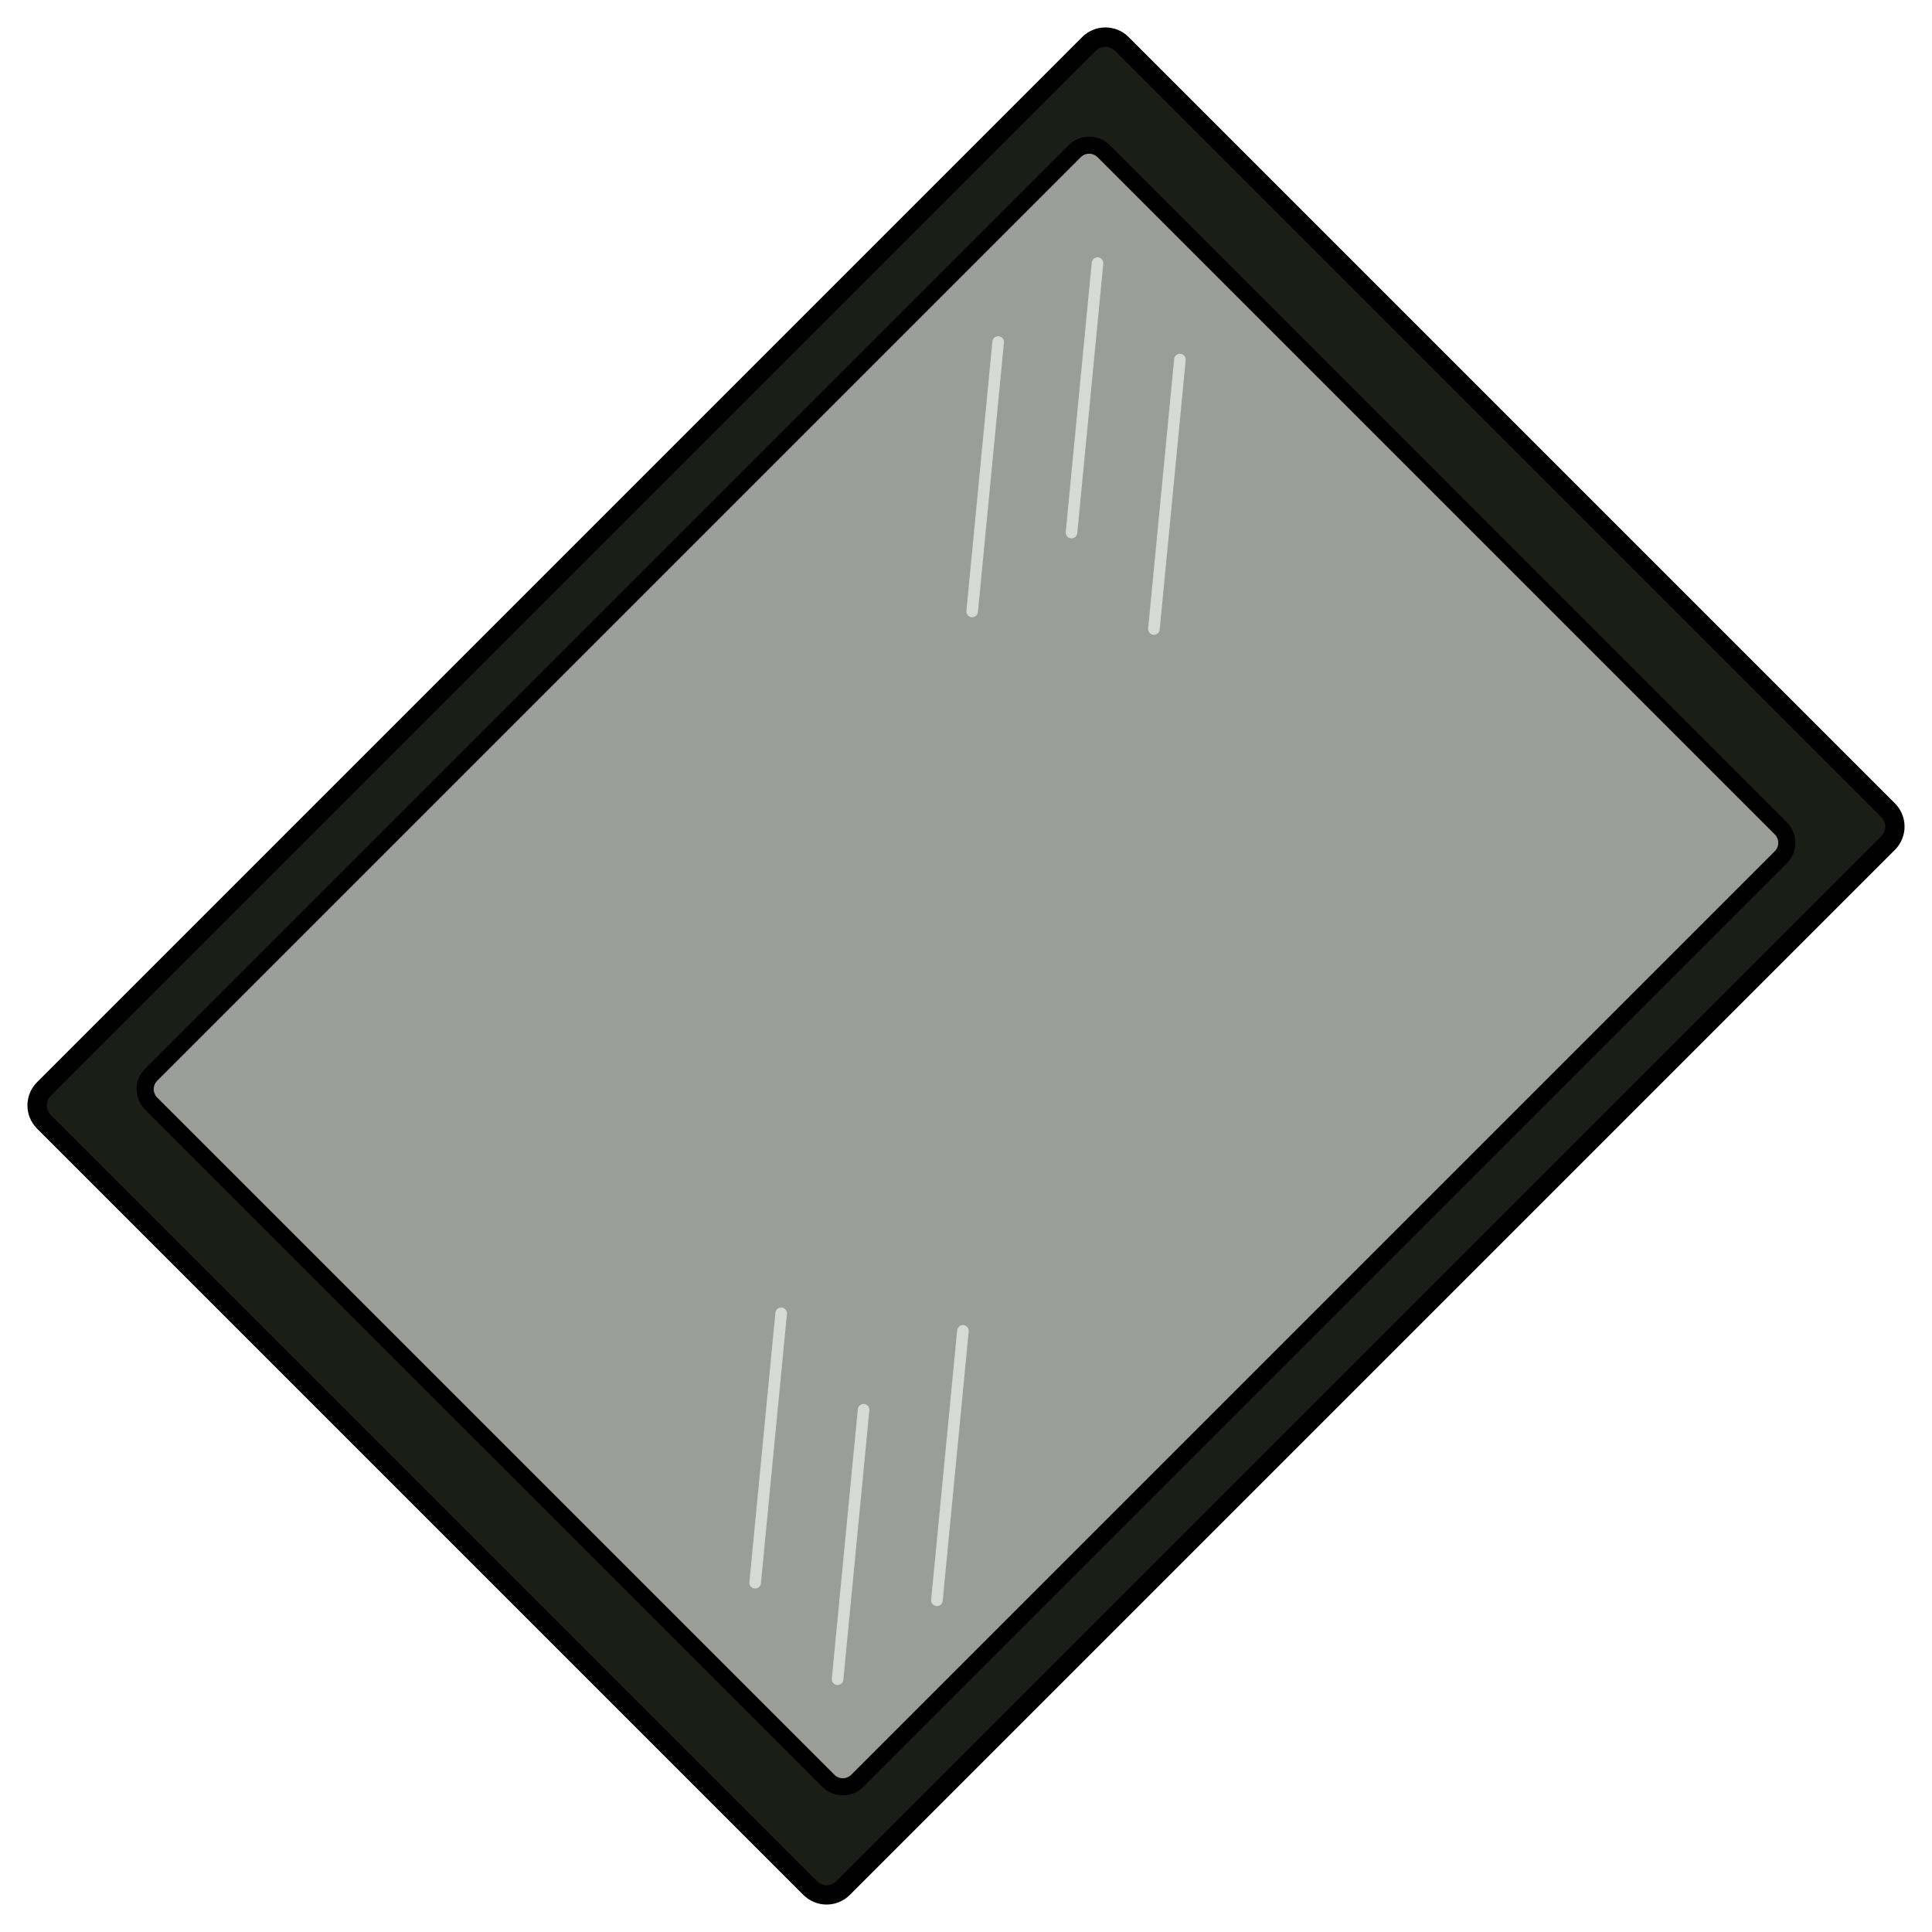
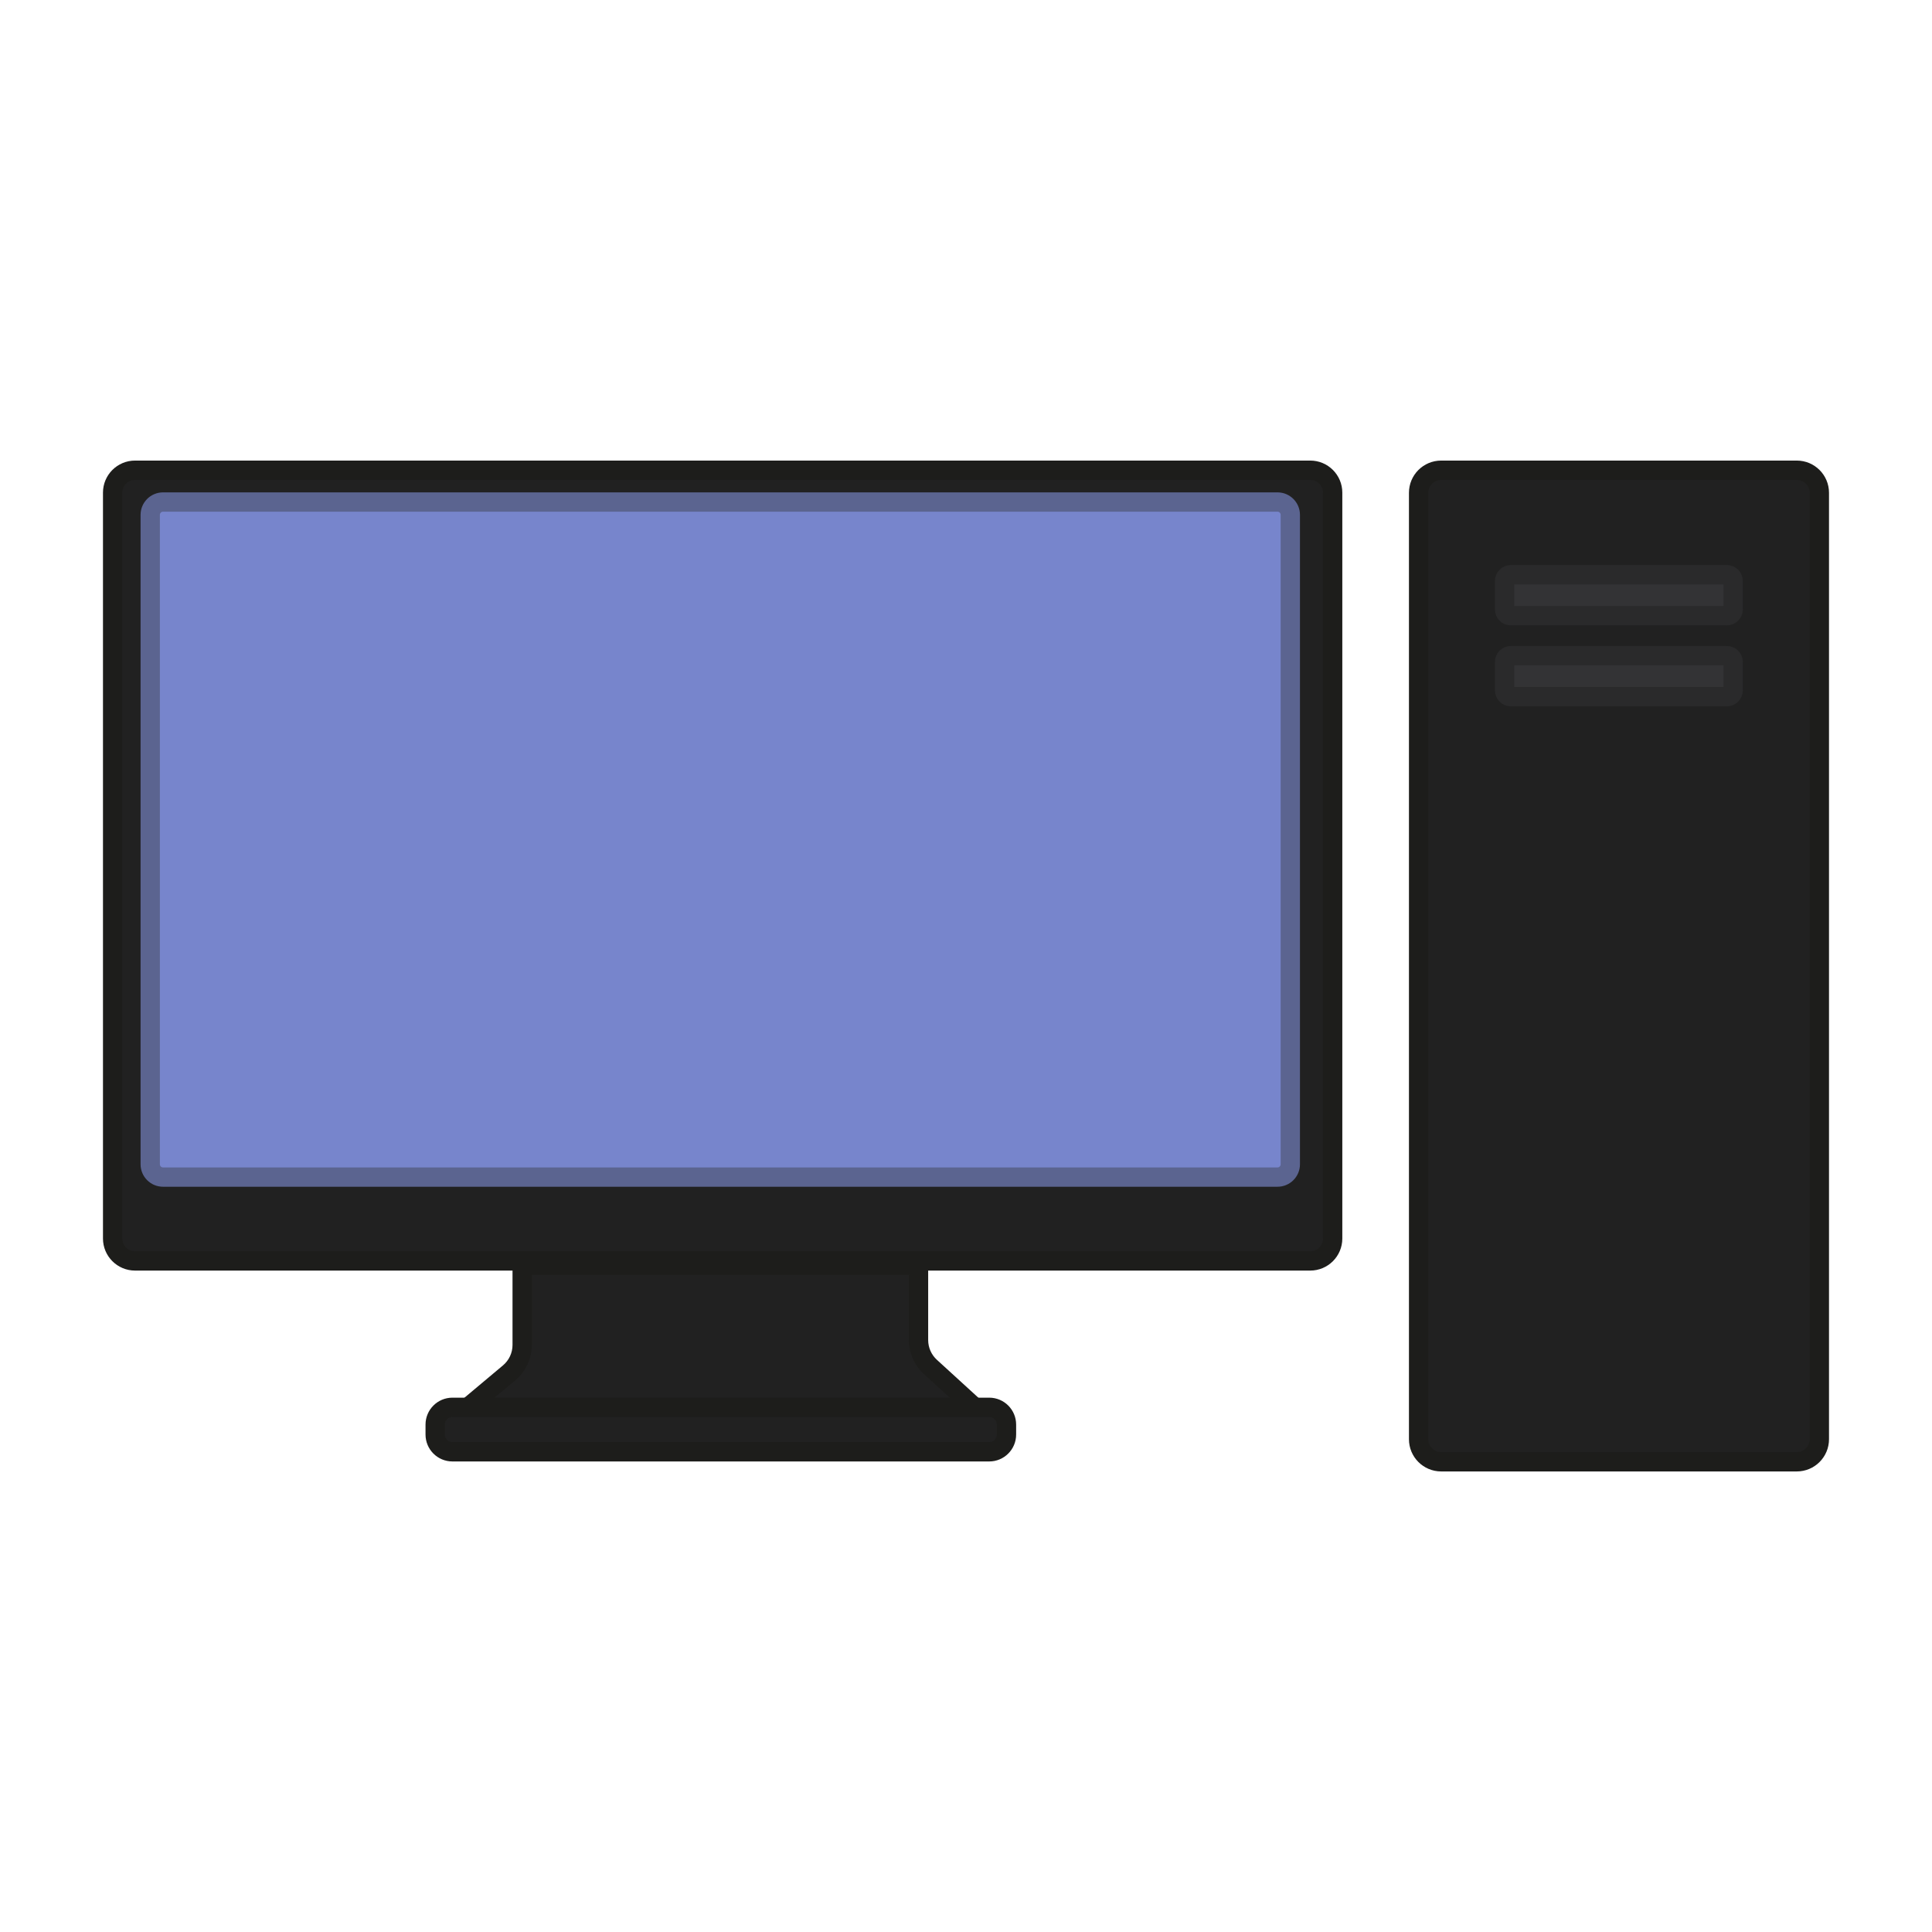
- <svg xmlns="http://www.w3.org/2000/svg" viewBox="0 0 1000 1000">
-   <g id="touchpen">
-     <rect x="207.53" y="105.49" width="584.94" height="789.02" rx="12" transform="translate(500 -207.11) rotate(45)" fill="#1a1e16" stroke="#000" stroke-miterlimit="10" stroke-width="10" />
-     <rect x="241.56" y="151.4" width="516.87" height="697.2" rx="10.6" transform="translate(500 -207.11) rotate(45)" fill="#9b9d99" stroke="#000" stroke-miterlimit="10" stroke-width="8.84" />
-     <line x1="433.53" y1="869.15" x2="446.99" y2="729.69" fill="none" stroke="#d7d9d5" stroke-linecap="round" stroke-miterlimit="10" stroke-width="6" />
-     <line x1="484.95" y1="828.31" x2="498.41" y2="688.85" fill="none" stroke="#d7d9d5" stroke-linecap="round" stroke-miterlimit="10" stroke-width="6" />
-     <line x1="390.87" y1="819.23" x2="404.33" y2="679.77" fill="none" stroke="#d7d9d5" stroke-linecap="round" stroke-miterlimit="10" stroke-width="6" />
-     <line x1="568.07" y1="136.19" x2="554.61" y2="275.65" fill="none" stroke="#d7d9d5" stroke-linecap="round" stroke-miterlimit="10" stroke-width="6" />
-     <line x1="516.65" y1="177.03" x2="503.19" y2="316.49" fill="none" stroke="#d7d9d5" stroke-linecap="round" stroke-miterlimit="10" stroke-width="6" />
-     <line x1="610.73" y1="186.11" x2="597.27" y2="325.57" fill="none" stroke="#d7d9d5" stroke-linecap="round" stroke-miterlimit="10" stroke-width="6" />
-   </g>
+ <svg xmlns="http://www.w3.org/2000/svg" id="Ebene_1" data-name="Ebene 1" viewBox="0 0 1000 1000">
+   <defs>
+     <style>
+       .cls-1 {
+         fill: #212121;
+         stroke: #1d1d1b;
+       }
+ 
+       .cls-1, .cls-2, .cls-3 {
+         stroke-miterlimit: 10;
+         stroke-width: 10px;
+       }
+ 
+       .cls-2 {
+         fill: #7785cc;
+         stroke: #5b6490;
+       }
+ 
+       .cls-3 {
+         fill: #333335;
+         stroke: #2a2a2b;
+       }
+     </style>
+   </defs>
+   <rect class="cls-1" x="58.3" y="243.39" width="631.48" height="409.26" rx="11.6" />
+   <rect class="cls-2" x="77.76" y="259.85" width="590.1" height="349.41" rx="6.63" />
+   <path class="cls-1" d="M270.28,654.88v41.24a18.84,18.84,0,0,1-6.73,14.44l-21,17.61a.15.15,0,0,0,.1.26H504.07a.15.15,0,0,0,.1-.25l-22.61-20.66a18.86,18.86,0,0,1-6.14-13.92V654.88Z" />
+   <rect class="cls-1" x="225.25" y="728.43" width="295.7" height="23.02" rx="8.93" />
+   <rect class="cls-1" x="734.27" y="243.39" width="207.42" height="513.23" rx="11.68" />
+   <rect class="cls-3" x="778.77" y="297.48" width="118.31" height="21.2" rx="3.23" />
+   <rect class="cls-3" x="778.77" y="339.38" width="118.31" height="21.2" rx="3.23" />
</svg>
